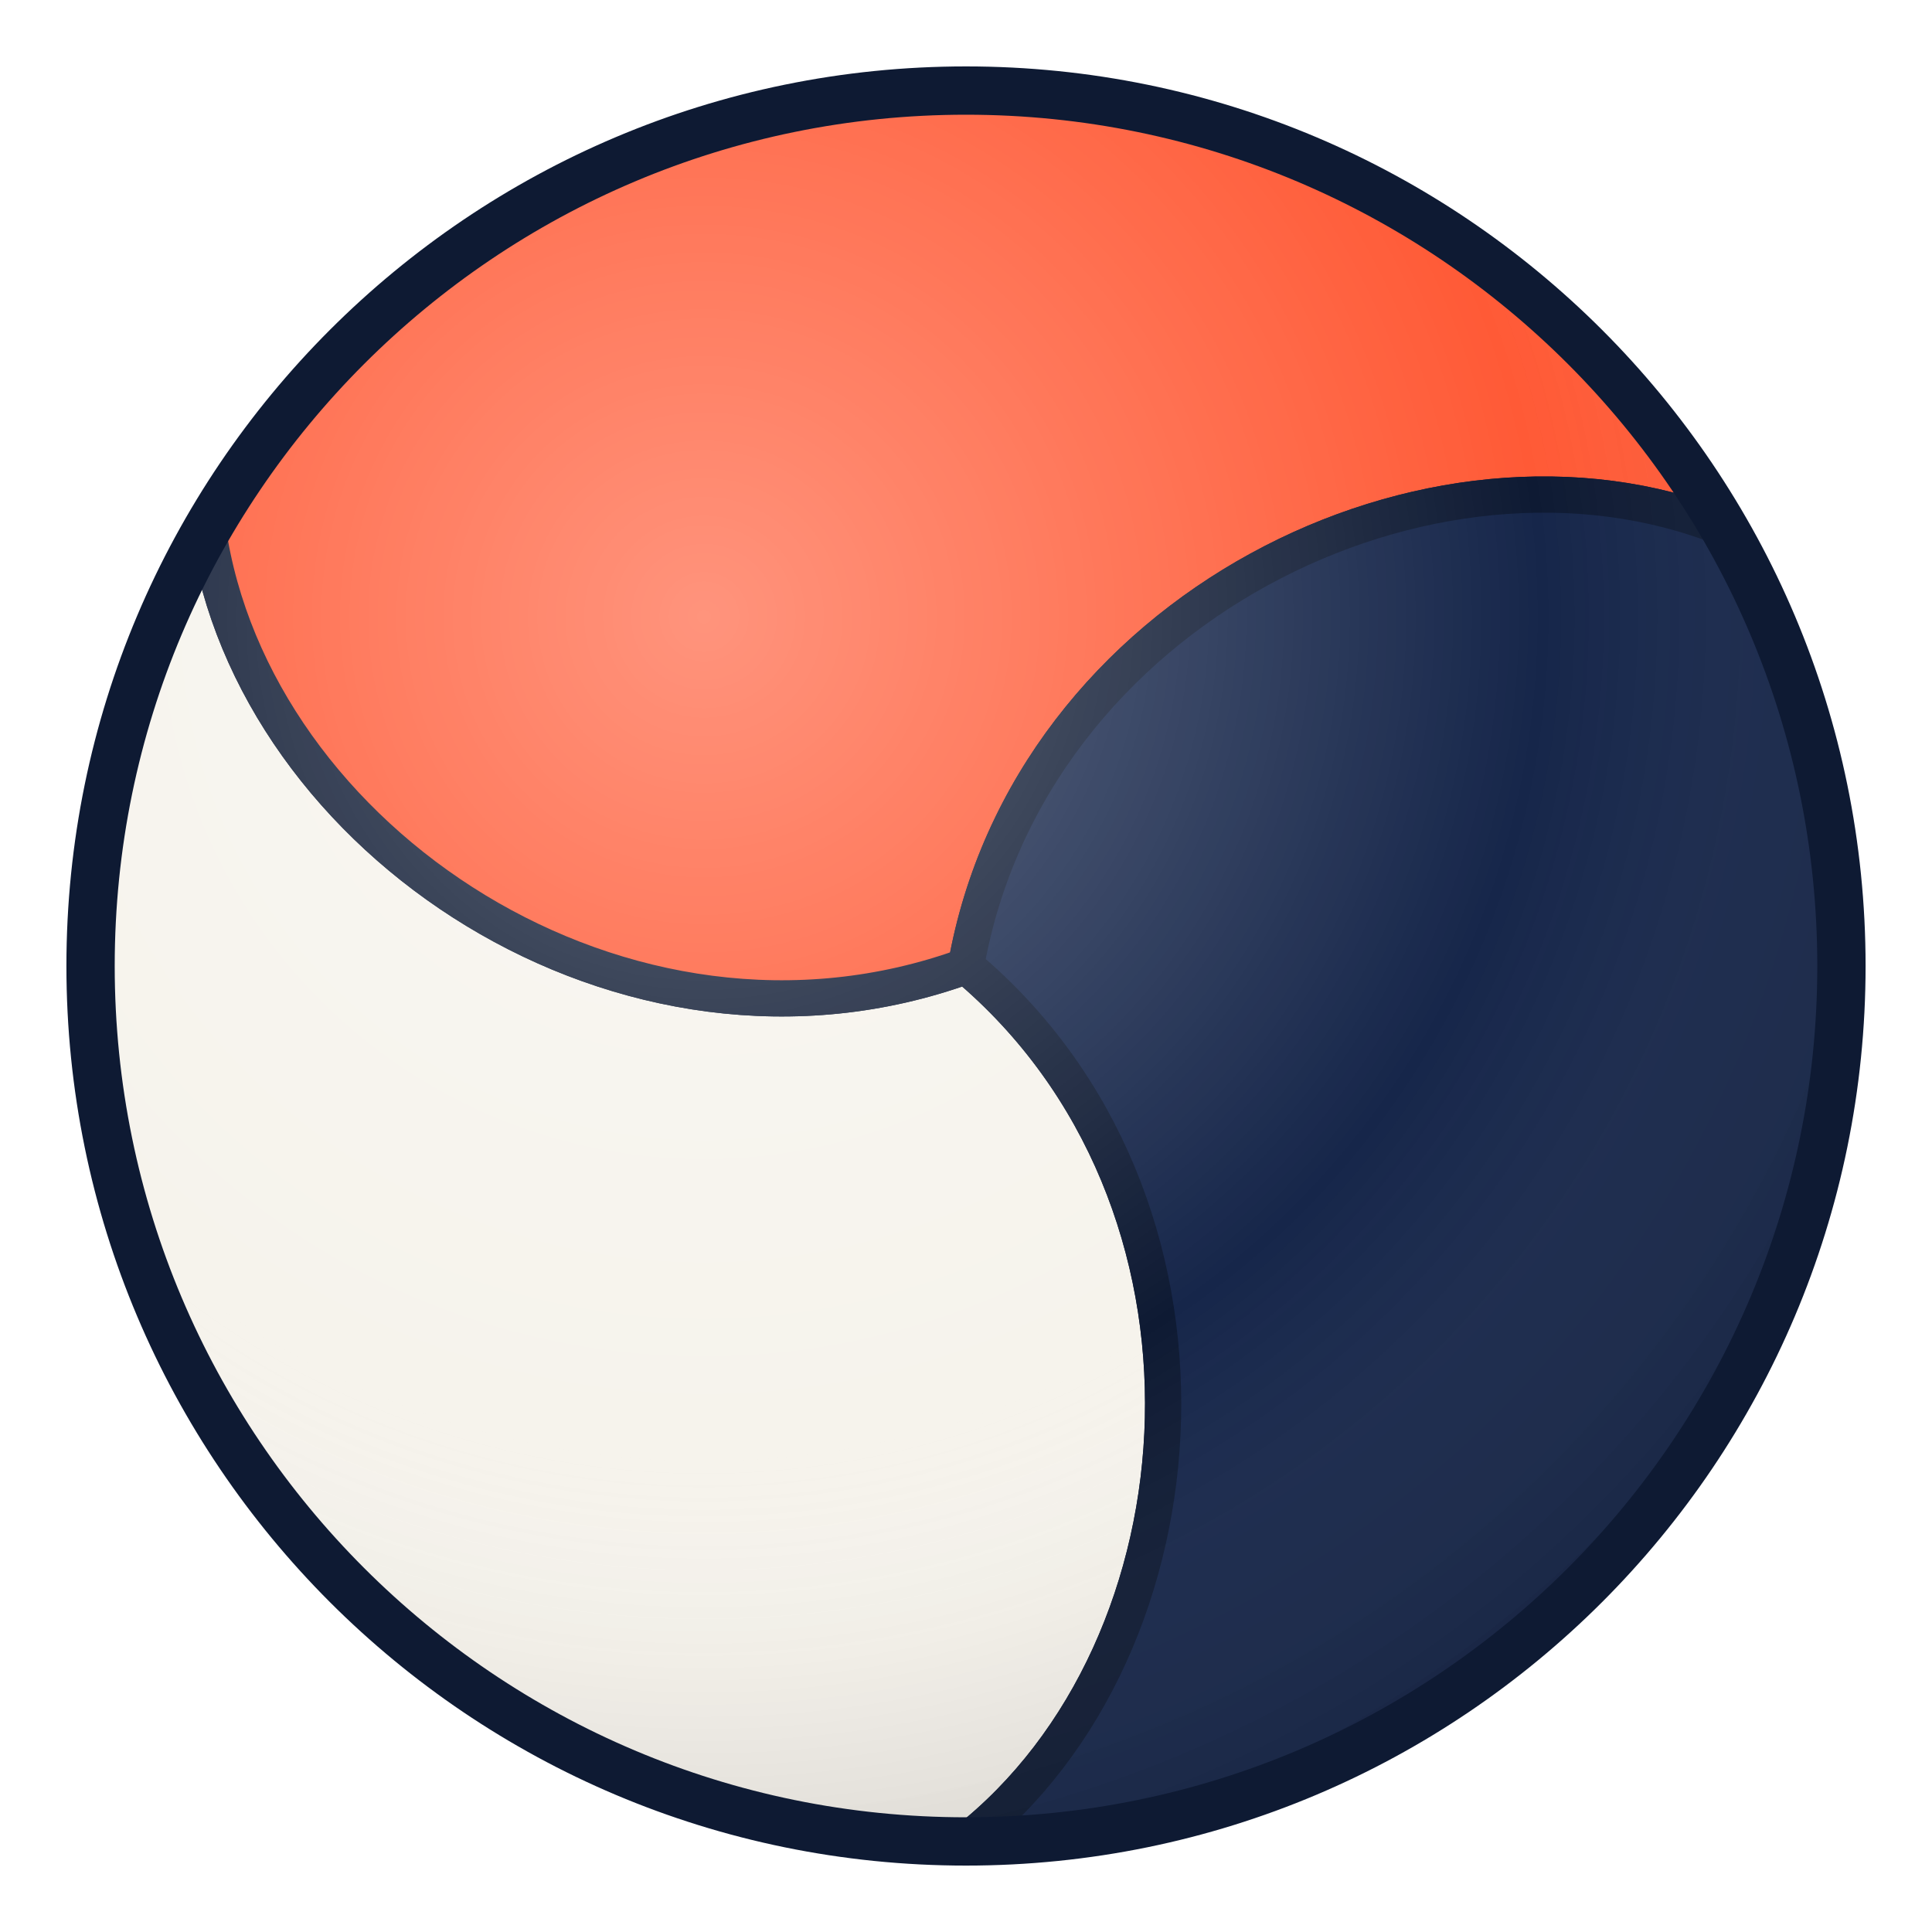
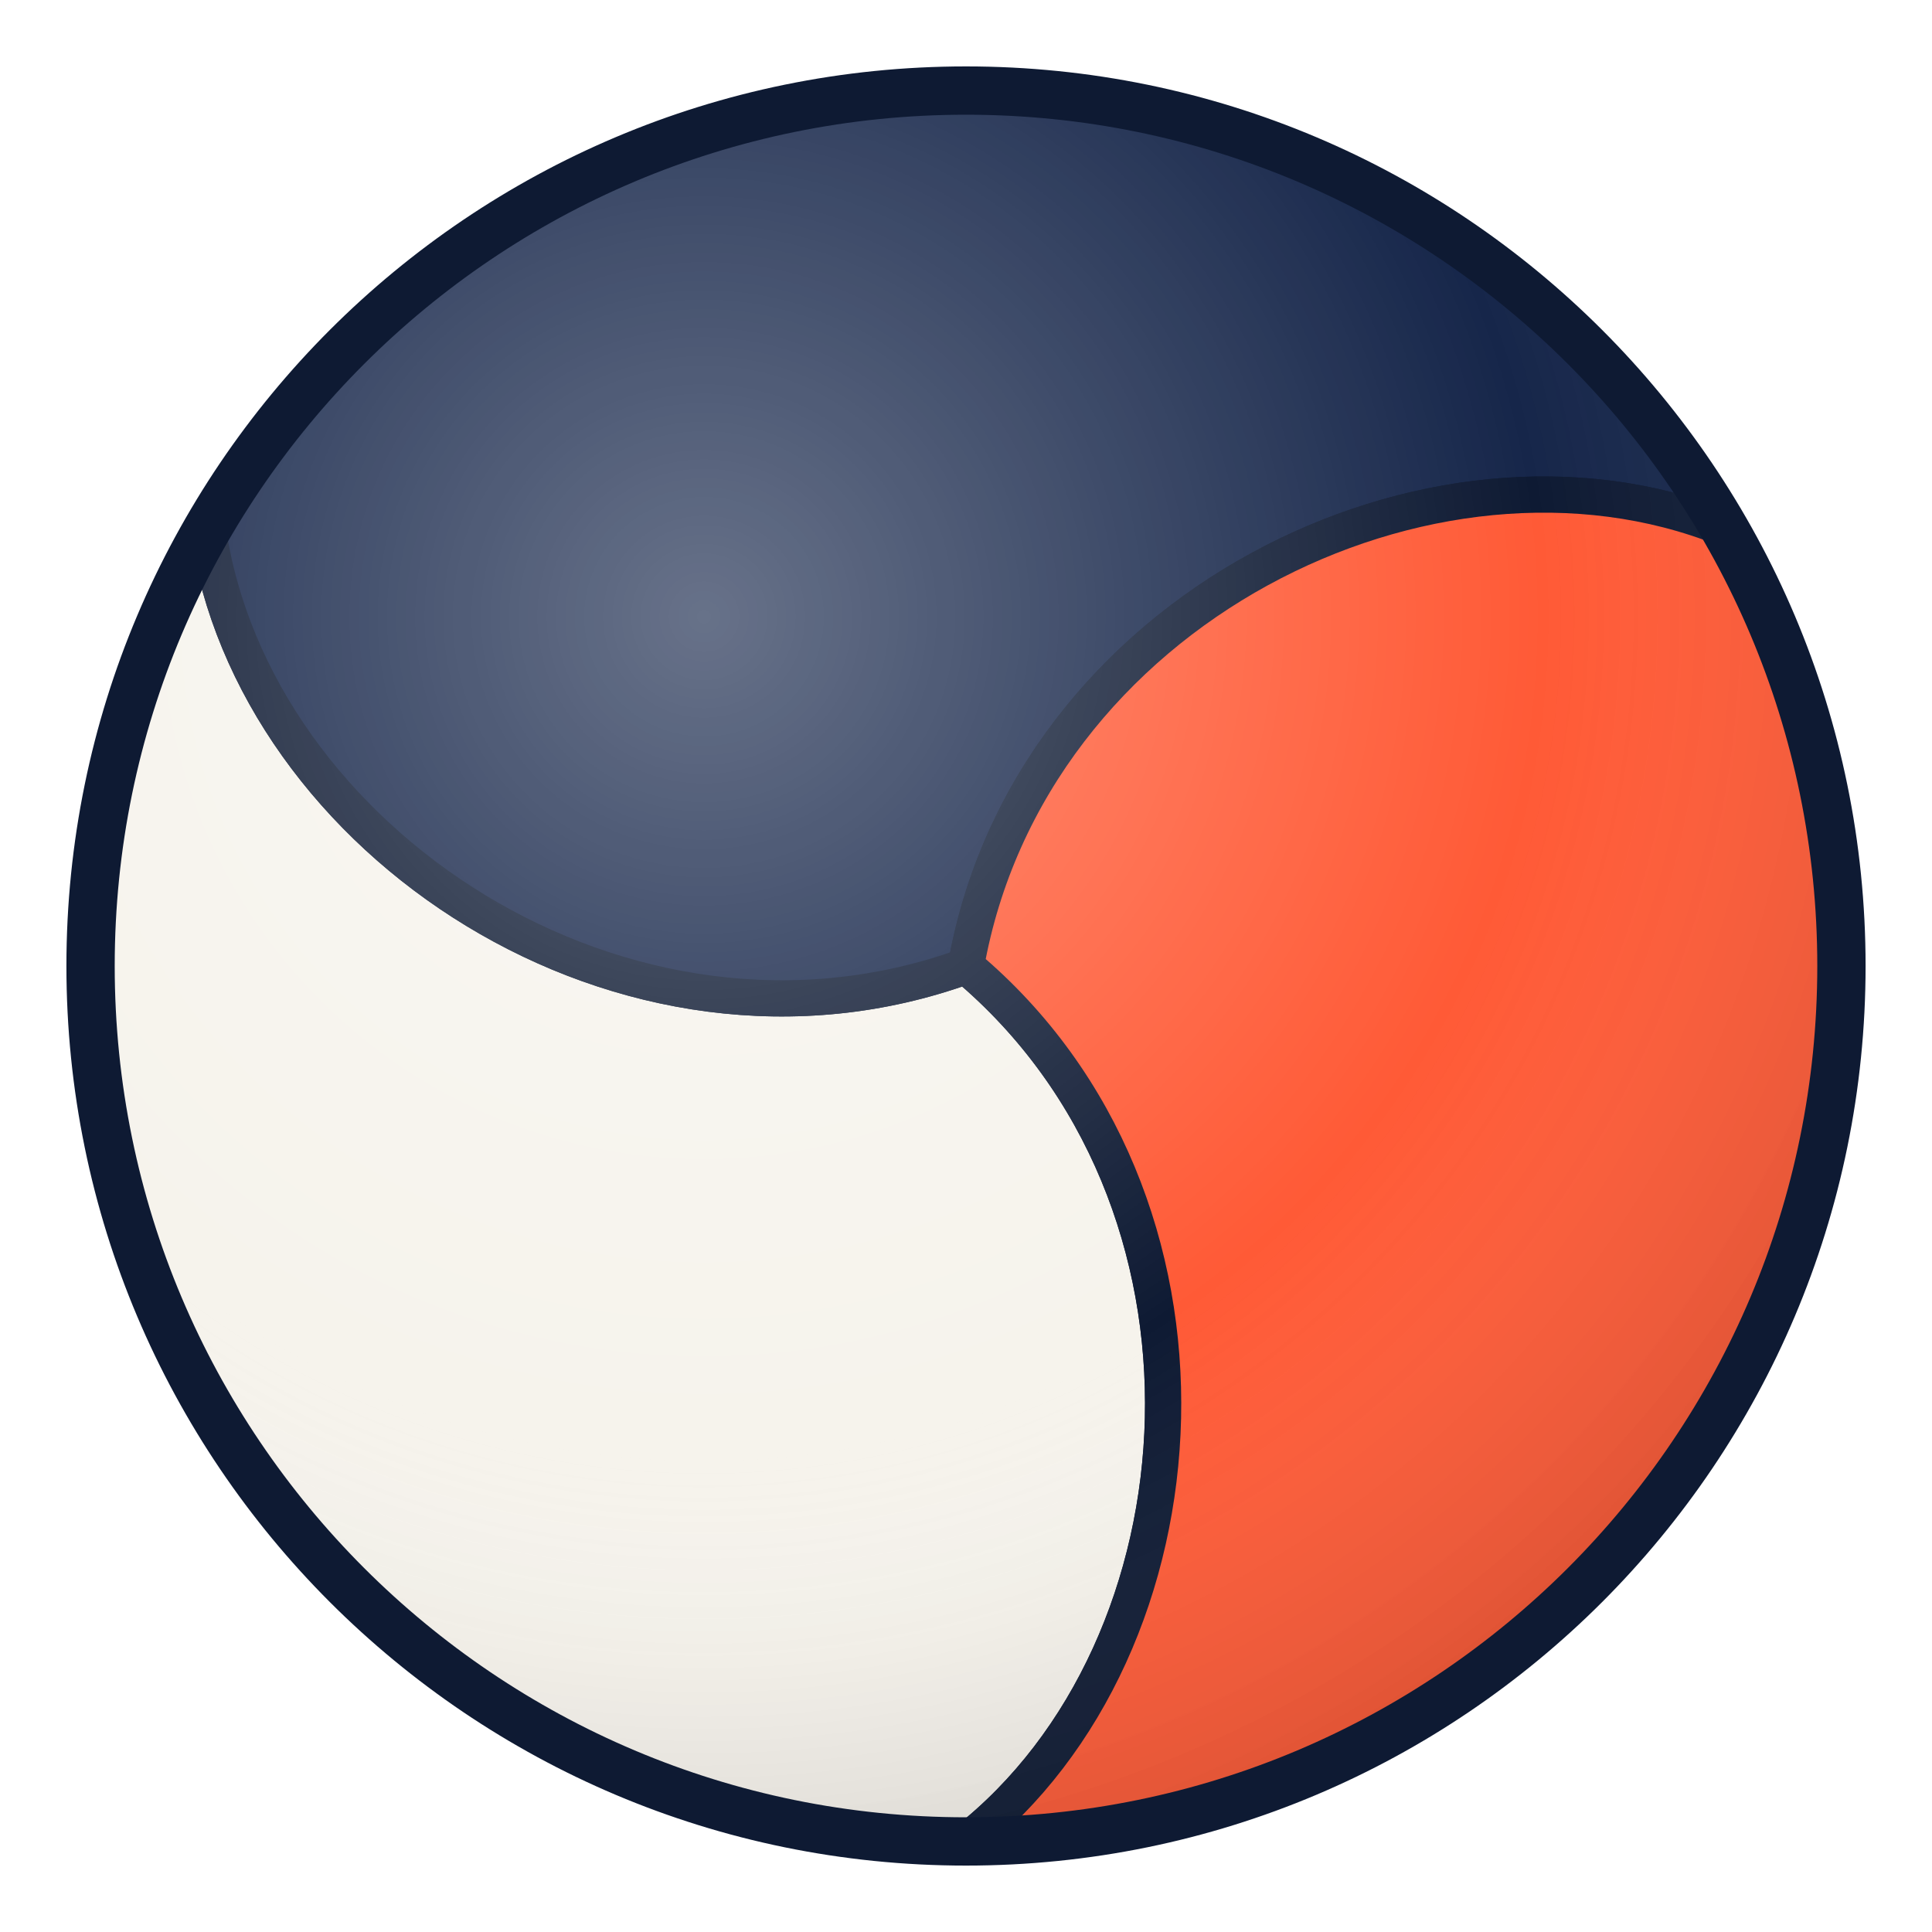
<svg xmlns="http://www.w3.org/2000/svg" viewBox="0 0 32 32">
  <defs>
    <radialGradient id="ball-shade" cx="35%" cy="30%" r="80%">
      <stop offset="0%" stop-color="#ffffff" stop-opacity="0.35" />
      <stop offset="60%" stop-color="#ffffff" stop-opacity="0" />
      <stop offset="100%" stop-color="#000000" stop-opacity="0.18" />
    </radialGradient>
    <clipPath id="ball-clip">
      <circle cx="16" cy="16" r="14.5" />
    </clipPath>
  </defs>
  <g clip-path="url(#ball-clip)" stroke="#0E1A33" stroke-width="0.6" stroke-linejoin="round">
    <path d="M16,16 C20.6,19.86 20.1,27.28 16,30.5 A14.5,14.5 0 0,1 3.44,8.75 C4.18,13.92 10.36,18.05 16,16 Z" fill="#F6F3EC" />
-     <path d="M16,16 C10.36,18.05 4.18,13.92 3.44,8.75 A14.5,14.5 0 0,1 28.56,8.75 C23.72,6.81 17.04,10.09 16,16 Z" fill="#FF5A36" />
-     <path d="M16,16 C17.04,10.09 23.72,6.81 28.56,8.75 A14.5,14.5 0 0,1 16,30.5 C20.1,27.28 20.6,19.86 16,16 Z" fill="#16264A" />
+     <path d="M16,16 C10.36,18.05 4.18,13.92 3.44,8.75 A14.5,14.5 0 0,1 28.56,8.75 C23.72,6.81 17.04,10.09 16,16 Z" fill="#16264A" />
+     <path d="M16,16 C17.04,10.09 23.72,6.81 28.56,8.75 A14.5,14.5 0 0,1 16,30.5 C20.1,27.28 20.6,19.86 16,16 Z" fill="#FF5A36" />
  </g>
  <circle cx="16" cy="16" r="14.5" fill="url(#ball-shade)" />
  <circle cx="16" cy="16" r="14.5" fill="none" stroke="#0E1A33" stroke-width="0.8" />
</svg>
